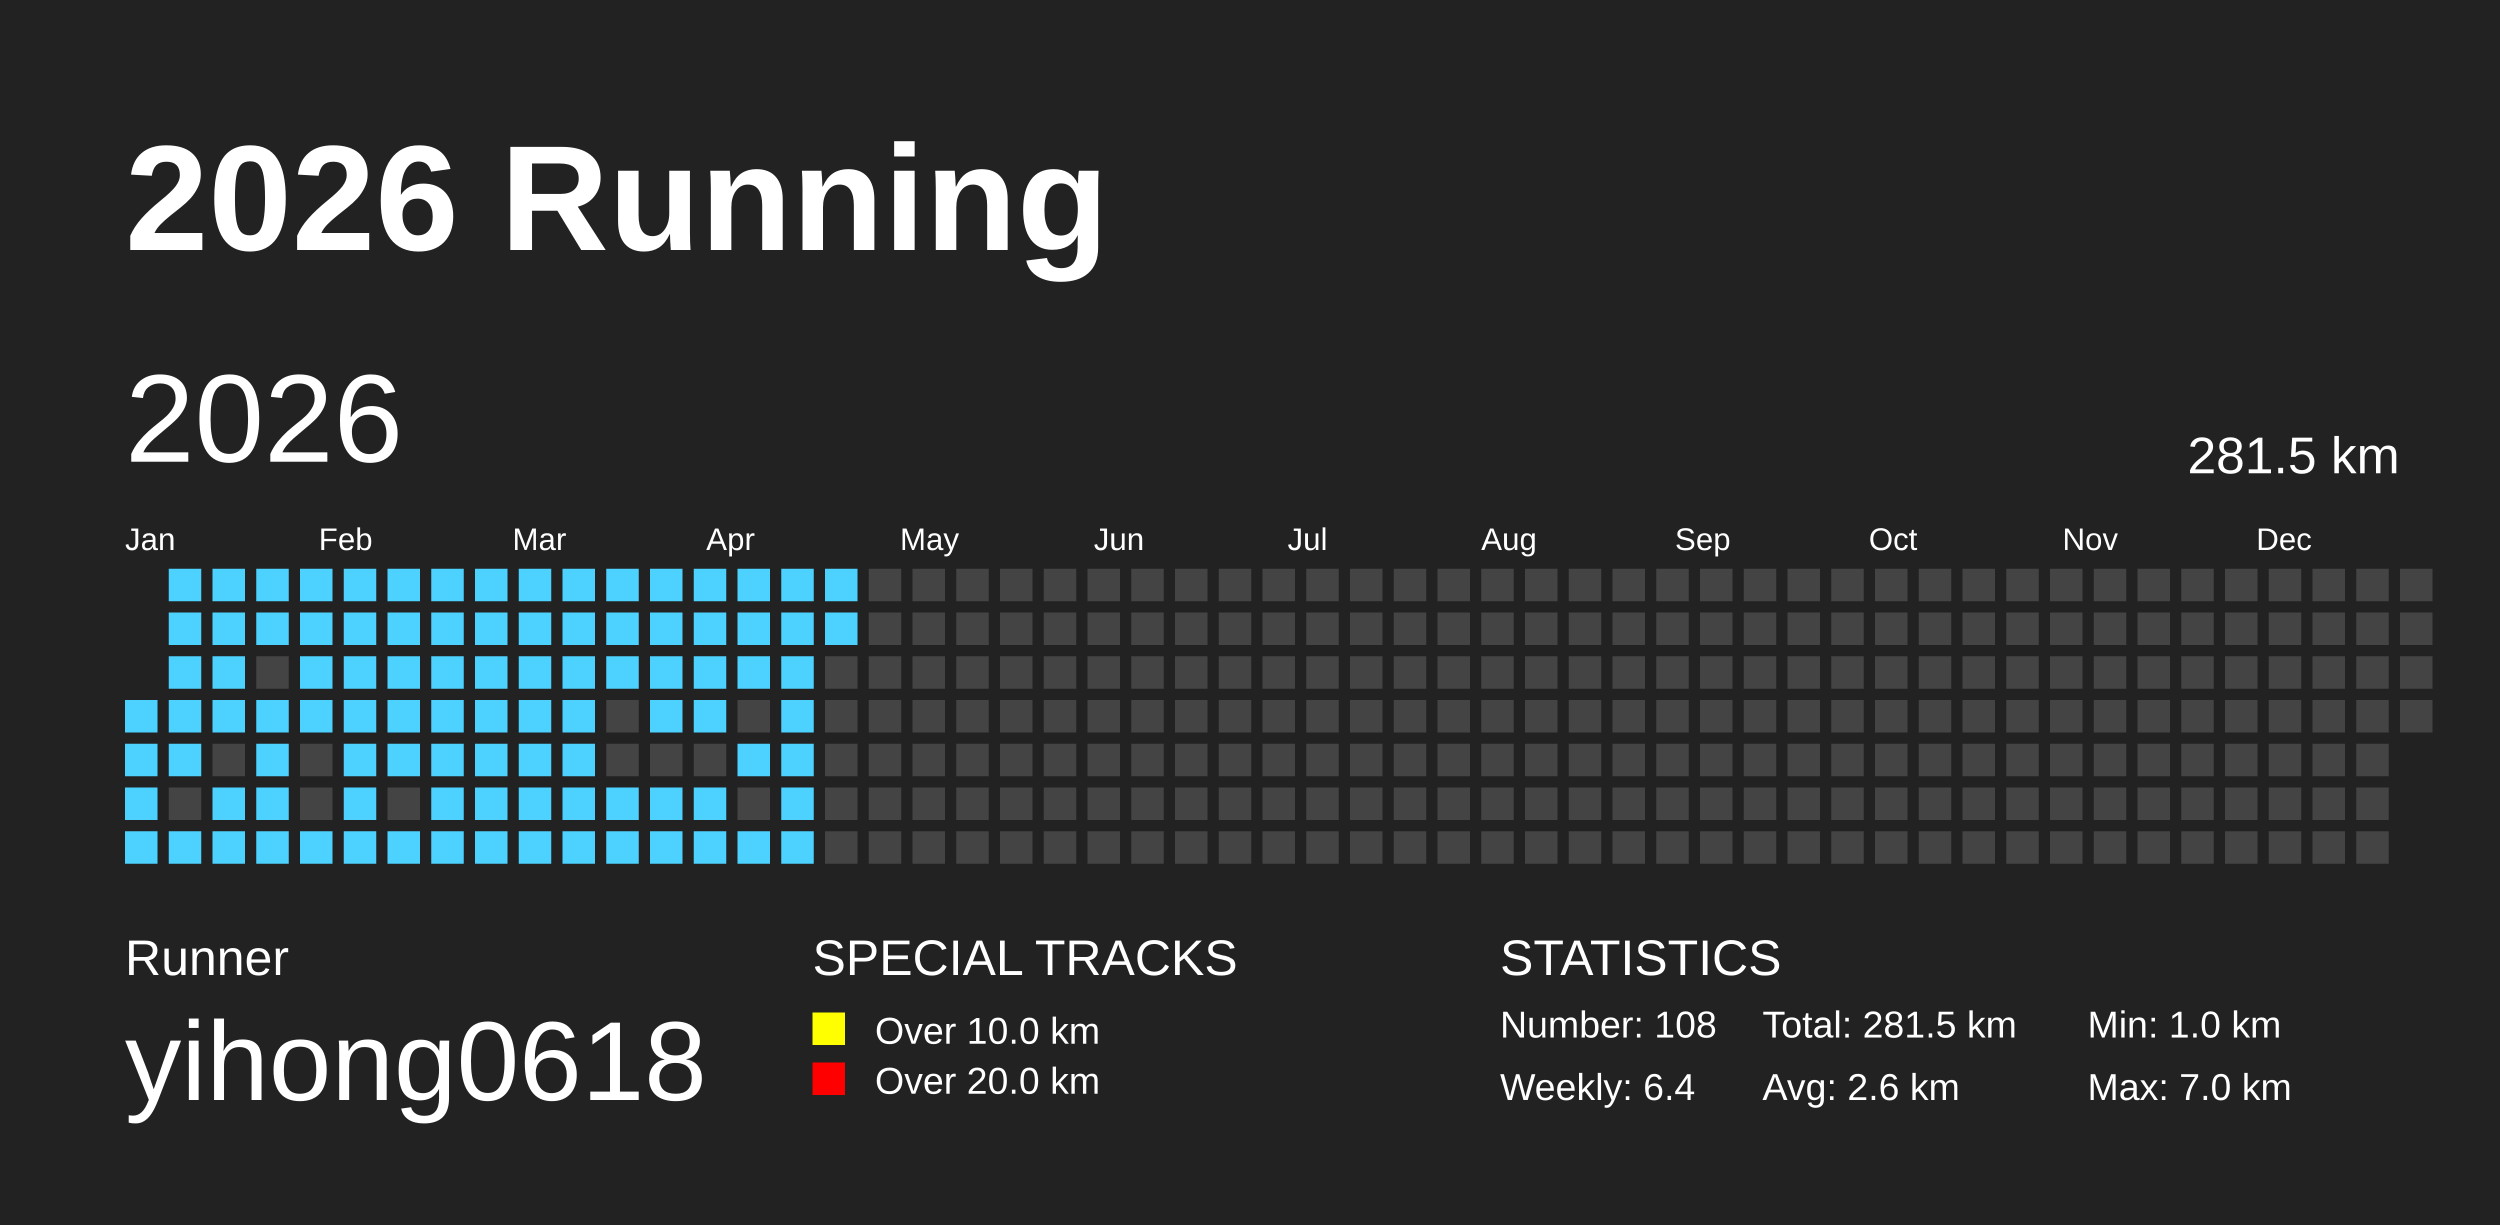
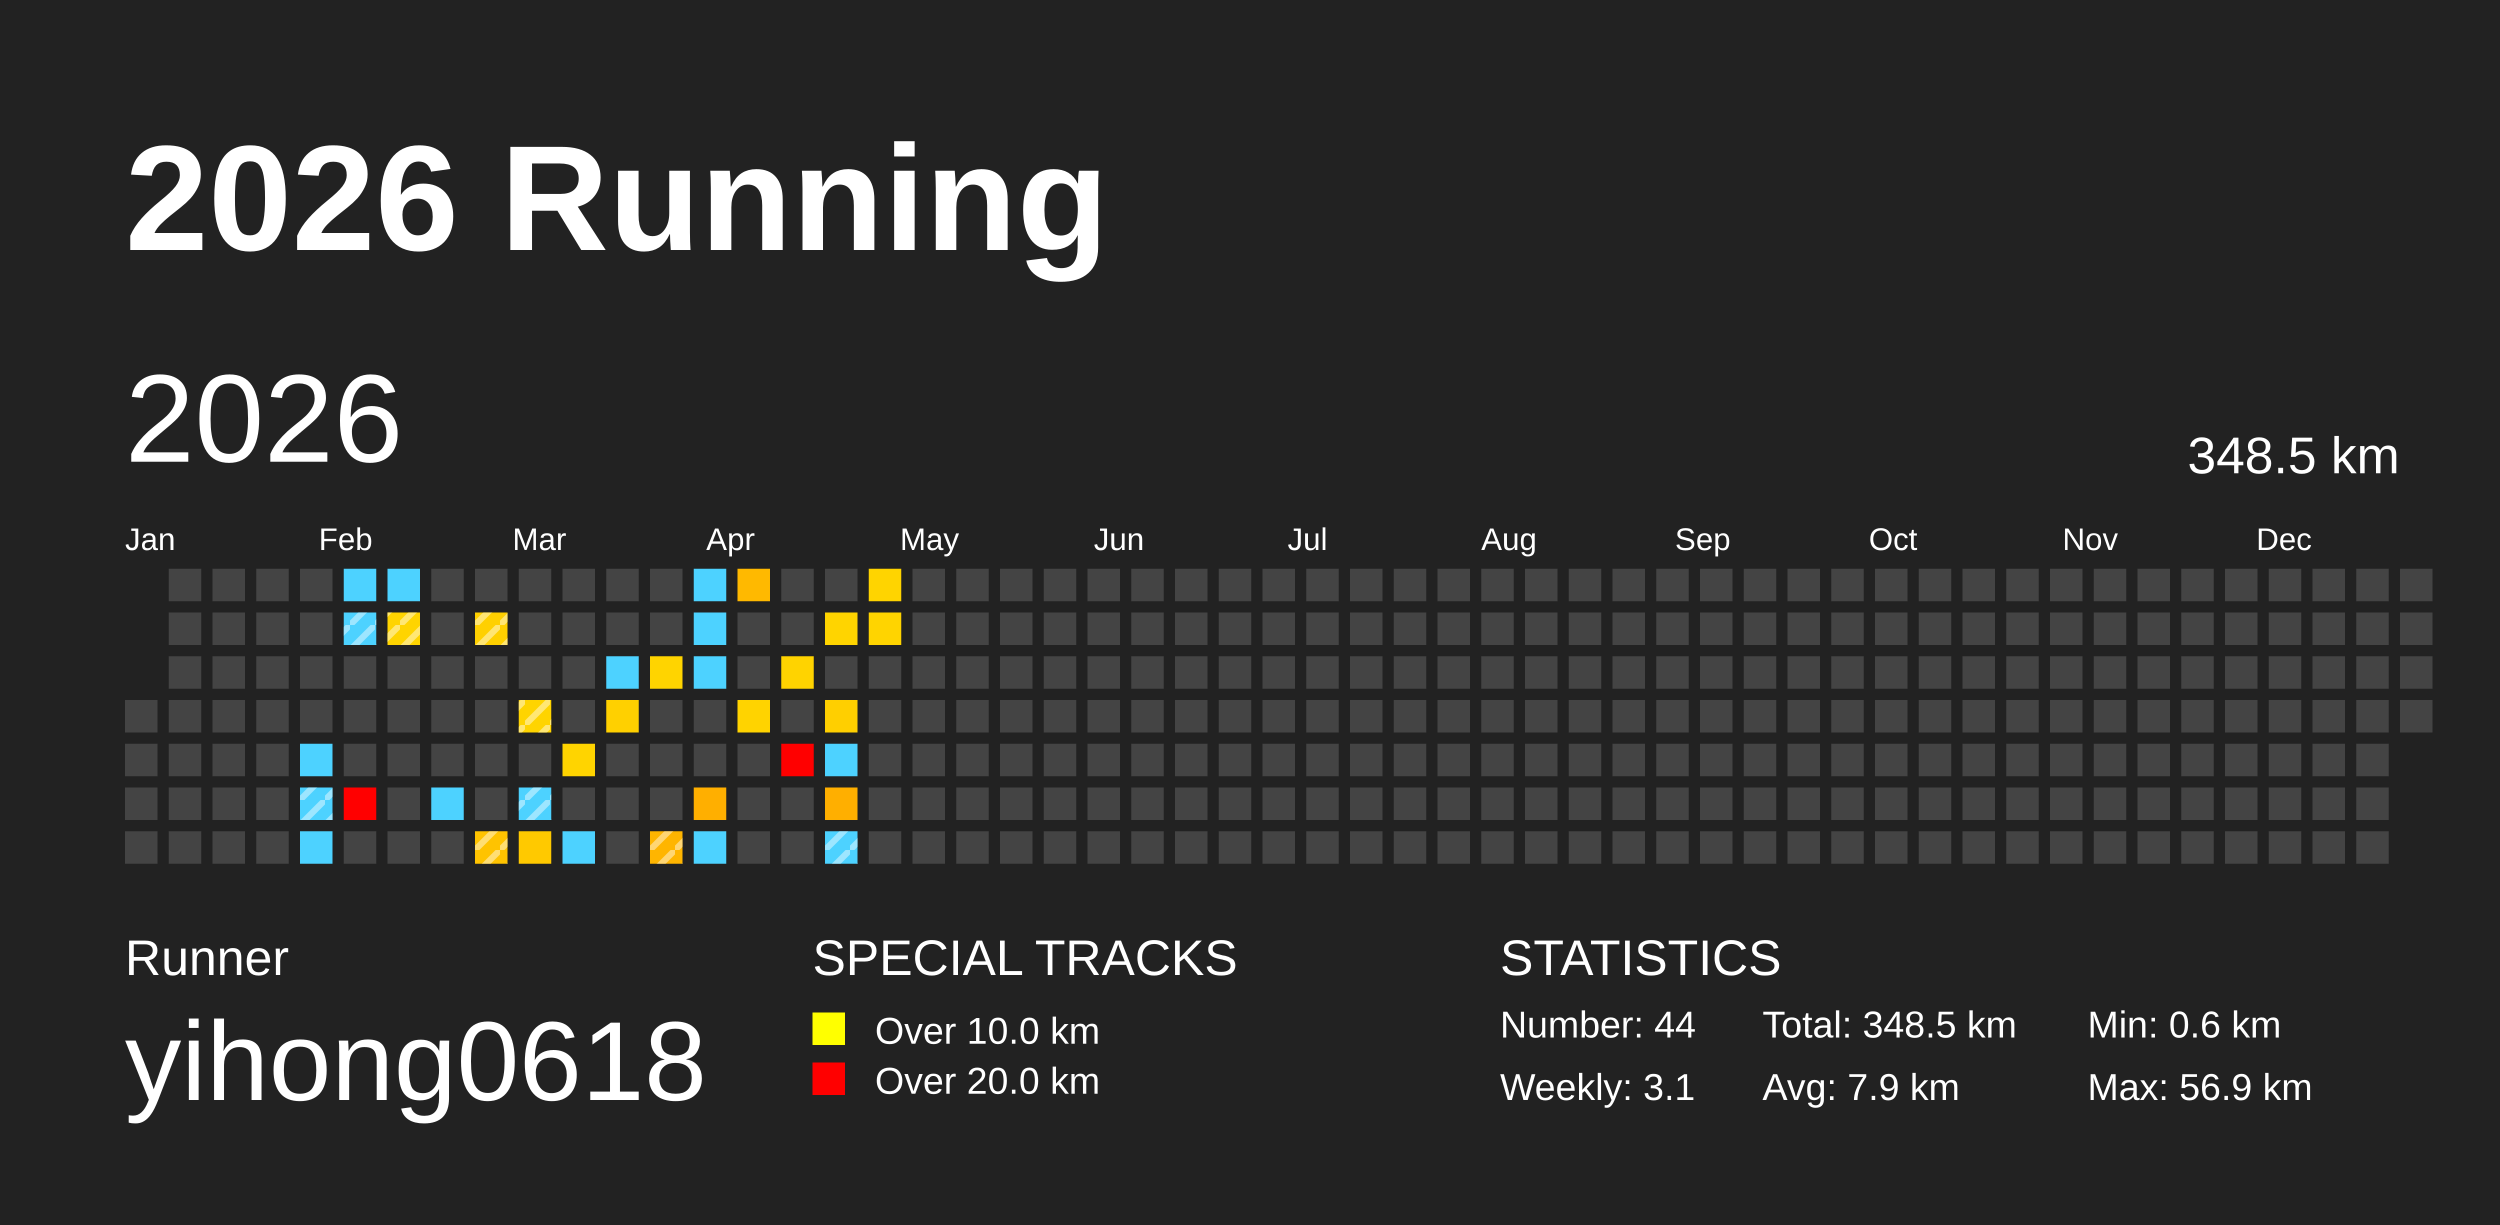
<svg xmlns="http://www.w3.org/2000/svg" baseProfile="full" height="98mm" version="1.1" viewBox="0,0,200,98" width="200mm">
-   <defs />
+   <defs>
+     <pattern height="2" id="indoor-stripe" patternUnits="userSpaceOnUse" width="2">
+       <line stroke="white" stroke-opacity="0.45" stroke-width="0.5" x1="0" x2="2" y1="2" y2="0" />
+     </pattern>
+   </defs>
  <rect fill="#222222" height="98" width="200" x="0" y="0" />
  <text fill="#FFFFFF" style="font-size:12px; font-family:Arial; font-weight:bold;" x="10" y="20">2026 Running</text>
  <text fill="#FFFFFF" style="font-size:4px; font-family:Arial" x="10" y="78">Runner</text>
  <text fill="#FFFFFF" style="font-size:9px; font-family:Arial" x="10" y="88">yihong0618</text>
  <text fill="#FFFFFF" style="font-size:4px; font-family:Arial" x="65" y="78">SPECIAL TRACKS</text>
  <rect fill="yellow" height="2.6" width="2.6" x="65" y="81" />
  <text fill="#FFFFFF" style="font-size:3px; font-family:Arial" x="70" y="83.5">Over 10.0 km</text>
  <rect fill="red" height="2.6" width="2.6" x="65" y="85" />
  <text fill="#FFFFFF" style="font-size:3px; font-family:Arial" x="70" y="87.5">Over 20.0 km</text>
  <text fill="#FFFFFF" style="font-size:4px; font-family:Arial" x="120" y="78">STATISTICS</text>
-   <text fill="#FFFFFF" style="font-size:3px; font-family:Arial" x="120" y="83">Number: 108</text>
-   <text fill="#FFFFFF" style="font-size:3px; font-family:Arial" x="120" y="88">Weekly: 6.4</text>
-   <text fill="#FFFFFF" style="font-size:3px; font-family:Arial" x="141" y="83">Total: 281.5 km</text>
-   <text fill="#FFFFFF" style="font-size:3px; font-family:Arial" x="141" y="88">Avg: 2.6 km</text>
-   <text fill="#FFFFFF" style="font-size:3px; font-family:Arial" x="167" y="83">Min: 1.0 km</text>
-   <text fill="#FFFFFF" style="font-size:3px; font-family:Arial" x="167" y="88">Max: 7.0 km</text>
+   <text fill="#FFFFFF" style="font-size:3px; font-family:Arial" x="120" y="83">Number: 44</text>
+   <text fill="#FFFFFF" style="font-size:3px; font-family:Arial" x="120" y="88">Weekly: 3.1</text>
+   <text fill="#FFFFFF" style="font-size:3px; font-family:Arial" x="141" y="83">Total: 348.5 km</text>
+   <text fill="#FFFFFF" style="font-size:3px; font-family:Arial" x="141" y="88">Avg: 7.9 km</text>
+   <text fill="#FFFFFF" style="font-size:3px; font-family:Arial" x="167" y="83">Min: 0.6 km</text>
+   <text fill="#FFFFFF" style="font-size:3px; font-family:Arial" x="167" y="88">Max: 56.9 km</text>
  <text dominant-baseline="hanging" fill="#FFFFFF" style="font-size:10.0px; font-family:Arial;" x="10" y="30">2026</text>
-   <text dominant-baseline="hanging" fill="#FFFFFF" style="font-size:4.125px; font-family:Arial;" x="175" y="35">281.5 km</text>
+   <text dominant-baseline="hanging" fill="#FFFFFF" style="font-size:4.125px; font-family:Arial;" x="175" y="35">348.5 km</text>
  <text fill="#FFFFFF" style="font-size:2.5px; font-family:Arial" x="10.0" y="44">Jan</text>
  <text fill="#FFFFFF" style="font-size:2.5px; font-family:Arial" x="25.5" y="44">Feb</text>
  <text fill="#FFFFFF" style="font-size:2.5px; font-family:Arial" x="41.0" y="44">Mar</text>
  <text fill="#FFFFFF" style="font-size:2.5px; font-family:Arial" x="56.5" y="44">Apr</text>
  <text fill="#FFFFFF" style="font-size:2.5px; font-family:Arial" x="72.0" y="44">May</text>
  <text fill="#FFFFFF" style="font-size:2.5px; font-family:Arial" x="87.5" y="44">Jun</text>
  <text fill="#FFFFFF" style="font-size:2.5px; font-family:Arial" x="103.0" y="44">Jul</text>
  <text fill="#FFFFFF" style="font-size:2.5px; font-family:Arial" x="118.5" y="44">Aug</text>
  <text fill="#FFFFFF" style="font-size:2.5px; font-family:Arial" x="134.0" y="44">Sep</text>
  <text fill="#FFFFFF" style="font-size:2.5px; font-family:Arial" x="149.5" y="44">Oct</text>
  <text fill="#FFFFFF" style="font-size:2.5px; font-family:Arial" x="165.0" y="44">Nov</text>
  <text fill="#FFFFFF" style="font-size:2.5px; font-family:Arial" x="180.5" y="44">Dec</text>
-   <rect fill="#4DD2FF" height="2.6" width="2.6" x="10.0" y="56.0" />
-   <rect fill="#4DD2FF" height="2.6" width="2.6" x="10.0" y="59.5" />
-   <rect fill="#4DD2FF" height="2.6" width="2.6" x="10.0" y="63.0" />
-   <rect fill="#4DD2FF" height="2.6" width="2.6" x="10.0" y="66.5" />
-   <rect fill="#4DD2FF" height="2.6" width="2.6" x="13.5" y="45.5" />
-   <rect fill="#4DD2FF" height="2.6" width="2.6" x="13.5" y="49.0" />
-   <rect fill="#4DD2FF" height="2.6" width="2.6" x="13.5" y="52.5" />
-   <rect fill="#4DD2FF" height="2.6" width="2.6" x="13.5" y="56.0" />
-   <rect fill="#4DD2FF" height="2.6" width="2.6" x="13.5" y="59.5" />
+   <rect fill="#444444" height="2.6" width="2.6" x="10.0" y="56.0" />
+   <rect fill="#444444" height="2.6" width="2.6" x="10.0" y="59.5" />
+   <rect fill="#444444" height="2.6" width="2.6" x="10.0" y="63.0" />
+   <rect fill="#444444" height="2.6" width="2.6" x="10.0" y="66.5" />
+   <rect fill="#444444" height="2.6" width="2.6" x="13.5" y="45.5" />
+   <rect fill="#444444" height="2.6" width="2.6" x="13.5" y="49.0" />
+   <rect fill="#444444" height="2.6" width="2.6" x="13.5" y="52.5" />
+   <rect fill="#444444" height="2.6" width="2.6" x="13.5" y="56.0" />
+   <rect fill="#444444" height="2.6" width="2.6" x="13.5" y="59.5" />
  <rect fill="#444444" height="2.6" width="2.6" x="13.5" y="63.0" />
-   <rect fill="#4DD2FF" height="2.6" width="2.6" x="13.5" y="66.5" />
-   <rect fill="#4DD2FF" height="2.6" width="2.6" x="17.0" y="45.5" />
-   <rect fill="#4DD2FF" height="2.6" width="2.6" x="17.0" y="49.0" />
-   <rect fill="#4DD2FF" height="2.6" width="2.6" x="17.0" y="52.5" />
-   <rect fill="#4DD2FF" height="2.6" width="2.6" x="17.0" y="56.0" />
+   <rect fill="#444444" height="2.6" width="2.6" x="13.5" y="66.5" />
+   <rect fill="#444444" height="2.6" width="2.6" x="17.0" y="45.5" />
+   <rect fill="#444444" height="2.6" width="2.6" x="17.0" y="49.0" />
+   <rect fill="#444444" height="2.6" width="2.6" x="17.0" y="52.5" />
+   <rect fill="#444444" height="2.6" width="2.6" x="17.0" y="56.0" />
  <rect fill="#444444" height="2.6" width="2.6" x="17.0" y="59.5" />
-   <rect fill="#4DD2FF" height="2.6" width="2.6" x="17.0" y="63.0" />
-   <rect fill="#4DD2FF" height="2.6" width="2.6" x="17.0" y="66.5" />
-   <rect fill="#4DD2FF" height="2.6" width="2.6" x="20.5" y="45.5" />
-   <rect fill="#4DD2FF" height="2.6" width="2.6" x="20.5" y="49.0" />
+   <rect fill="#444444" height="2.6" width="2.6" x="17.0" y="63.0" />
+   <rect fill="#444444" height="2.6" width="2.6" x="17.0" y="66.5" />
+   <rect fill="#444444" height="2.6" width="2.6" x="20.5" y="45.5" />
+   <rect fill="#444444" height="2.6" width="2.6" x="20.5" y="49.0" />
  <rect fill="#444444" height="2.6" width="2.6" x="20.5" y="52.5" />
-   <rect fill="#4DD2FF" height="2.6" width="2.6" x="20.5" y="56.0" />
-   <rect fill="#4DD2FF" height="2.6" width="2.6" x="20.5" y="59.5" />
-   <rect fill="#4DD2FF" height="2.6" width="2.6" x="20.5" y="63.0" />
-   <rect fill="#4DD2FF" height="2.6" width="2.6" x="20.5" y="66.5" />
-   <rect fill="#4DD2FF" height="2.6" width="2.6" x="24.0" y="45.5" />
-   <rect fill="#4DD2FF" height="2.6" width="2.6" x="24.0" y="49.0" />
-   <rect fill="#4DD2FF" height="2.6" width="2.6" x="24.0" y="52.5" />
-   <rect fill="#4DD2FF" height="2.6" width="2.6" x="24.0" y="56.0" />
-   <rect fill="#444444" height="2.6" width="2.6" x="24.0" y="59.5" />
-   <rect fill="#444444" height="2.6" width="2.6" x="24.0" y="63.0" />
-   <rect fill="#4DD2FF" height="2.6" width="2.6" x="24.0" y="66.5" />
-   <rect fill="#4DD2FF" height="2.6" width="2.6" x="27.5" y="45.5" />
-   <rect fill="#4DD2FF" height="2.6" width="2.6" x="27.5" y="49.0" />
-   <rect fill="#4DD2FF" height="2.6" width="2.6" x="27.5" y="52.5" />
-   <rect fill="#4DD2FF" height="2.6" width="2.6" x="27.5" y="56.0" />
-   <rect fill="#4DD2FF" height="2.6" width="2.6" x="27.5" y="59.5" />
-   <rect fill="#4DD2FF" height="2.6" width="2.6" x="27.5" y="63.0" />
-   <rect fill="#4DD2FF" height="2.6" width="2.6" x="27.5" y="66.5" />
-   <rect fill="#4DD2FF" height="2.6" width="2.6" x="31.0" y="45.5" />
-   <rect fill="#4DD2FF" height="2.6" width="2.6" x="31.0" y="49.0" />
-   <rect fill="#4DD2FF" height="2.6" width="2.6" x="31.0" y="52.5" />
-   <rect fill="#4DD2FF" height="2.6" width="2.6" x="31.0" y="56.0" />
-   <rect fill="#4DD2FF" height="2.6" width="2.6" x="31.0" y="59.5" />
+   <rect fill="#444444" height="2.6" width="2.6" x="20.5" y="56.0" />
+   <rect fill="#444444" height="2.6" width="2.6" x="20.5" y="59.5" />
+   <rect fill="#444444" height="2.6" width="2.6" x="20.5" y="63.0" />
+   <rect fill="#444444" height="2.6" width="2.6" x="20.5" y="66.5" />
+   <rect fill="#444444" height="2.6" width="2.6" x="24.0" y="45.5" />
+   <rect fill="#444444" height="2.6" width="2.6" x="24.0" y="49.0" />
+   <rect fill="#444444" height="2.6" width="2.6" x="24.0" y="52.5" />
+   <rect fill="#444444" height="2.6" width="2.6" x="24.0" y="56.0" />
+   <rect fill="#4dd2ff" height="2.6" width="2.6" x="24.0" y="59.5" />
+   <rect fill="#4dd2ff" height="2.6" width="2.6" x="24.0" y="63.0" />
+   <rect fill="url(#indoor-stripe)" height="2.6" style="pointer-events: none;" width="2.6" x="24.0" y="63.0" />
+   <rect fill="#4dd2ff" height="2.6" width="2.6" x="24.0" y="66.5" />
+   <rect fill="#4dd2ff" height="2.6" width="2.6" x="27.5" y="45.5" />
+   <rect fill="#4dd2ff" height="2.6" width="2.6" x="27.5" y="49.0" />
+   <rect fill="url(#indoor-stripe)" height="2.6" style="pointer-events: none;" width="2.6" x="27.5" y="49.0" />
+   <rect fill="#444444" height="2.6" width="2.6" x="27.5" y="52.5" />
+   <rect fill="#444444" height="2.6" width="2.6" x="27.5" y="56.0" />
+   <rect fill="#444444" height="2.6" width="2.6" x="27.5" y="59.5" />
+   <rect fill="red" height="2.6" width="2.6" x="27.5" y="63.0" />
+   <rect fill="#444444" height="2.6" width="2.6" x="27.5" y="66.5" />
+   <rect fill="#4dd2ff" height="2.6" width="2.6" x="31.0" y="45.5" />
+   <rect fill="#ffd400" height="2.6" width="2.6" x="31.0" y="49.0" />
+   <rect fill="url(#indoor-stripe)" height="2.6" style="pointer-events: none;" width="2.6" x="31.0" y="49.0" />
+   <rect fill="#444444" height="2.6" width="2.6" x="31.0" y="52.5" />
+   <rect fill="#444444" height="2.6" width="2.6" x="31.0" y="56.0" />
+   <rect fill="#444444" height="2.6" width="2.6" x="31.0" y="59.5" />
  <rect fill="#444444" height="2.6" width="2.6" x="31.0" y="63.0" />
-   <rect fill="#4DD2FF" height="2.6" width="2.6" x="31.0" y="66.5" />
-   <rect fill="#4DD2FF" height="2.6" width="2.6" x="34.5" y="45.5" />
-   <rect fill="#4DD2FF" height="2.6" width="2.6" x="34.5" y="49.0" />
-   <rect fill="#4DD2FF" height="2.6" width="2.6" x="34.5" y="52.5" />
-   <rect fill="#4DD2FF" height="2.6" width="2.6" x="34.5" y="56.0" />
-   <rect fill="#4DD2FF" height="2.6" width="2.6" x="34.5" y="59.5" />
-   <rect fill="#4DD2FF" height="2.6" width="2.6" x="34.5" y="63.0" />
-   <rect fill="#4DD2FF" height="2.6" width="2.6" x="34.5" y="66.5" />
-   <rect fill="#4DD2FF" height="2.6" width="2.6" x="38.0" y="45.5" />
-   <rect fill="#4DD2FF" height="2.6" width="2.6" x="38.0" y="49.0" />
-   <rect fill="#4DD2FF" height="2.6" width="2.6" x="38.0" y="52.5" />
-   <rect fill="#4DD2FF" height="2.6" width="2.6" x="38.0" y="56.0" />
-   <rect fill="#4DD2FF" height="2.6" width="2.6" x="38.0" y="59.5" />
-   <rect fill="#4DD2FF" height="2.6" width="2.6" x="38.0" y="63.0" />
-   <rect fill="#4DD2FF" height="2.6" width="2.6" x="38.0" y="66.5" />
-   <rect fill="#4DD2FF" height="2.6" width="2.6" x="41.5" y="45.5" />
-   <rect fill="#4DD2FF" height="2.6" width="2.6" x="41.5" y="49.0" />
-   <rect fill="#4DD2FF" height="2.6" width="2.6" x="41.5" y="52.5" />
-   <rect fill="#4DD2FF" height="2.6" width="2.6" x="41.5" y="56.0" />
-   <rect fill="#4DD2FF" height="2.6" width="2.6" x="41.5" y="59.5" />
-   <rect fill="#4DD2FF" height="2.6" width="2.6" x="41.5" y="63.0" />
-   <rect fill="#4DD2FF" height="2.6" width="2.6" x="41.5" y="66.5" />
-   <rect fill="#4DD2FF" height="2.6" width="2.6" x="45.0" y="45.5" />
-   <rect fill="#4DD2FF" height="2.6" width="2.6" x="45.0" y="49.0" />
-   <rect fill="#4DD2FF" height="2.6" width="2.6" x="45.0" y="52.5" />
-   <rect fill="#4DD2FF" height="2.6" width="2.6" x="45.0" y="56.0" />
-   <rect fill="#4DD2FF" height="2.6" width="2.6" x="45.0" y="59.5" />
-   <rect fill="#4DD2FF" height="2.6" width="2.6" x="45.0" y="63.0" />
-   <rect fill="#4DD2FF" height="2.6" width="2.6" x="45.0" y="66.5" />
-   <rect fill="#4DD2FF" height="2.6" width="2.6" x="48.5" y="45.5" />
-   <rect fill="#4DD2FF" height="2.6" width="2.6" x="48.5" y="49.0" />
-   <rect fill="#4DD2FF" height="2.6" width="2.6" x="48.5" y="52.5" />
-   <rect fill="#444444" height="2.6" width="2.6" x="48.5" y="56.0" />
+   <rect fill="#444444" height="2.6" width="2.6" x="31.0" y="66.5" />
+   <rect fill="#444444" height="2.6" width="2.6" x="34.5" y="45.5" />
+   <rect fill="#444444" height="2.6" width="2.6" x="34.5" y="49.0" />
+   <rect fill="#444444" height="2.6" width="2.6" x="34.5" y="52.5" />
+   <rect fill="#444444" height="2.6" width="2.6" x="34.5" y="56.0" />
+   <rect fill="#444444" height="2.6" width="2.6" x="34.5" y="59.5" />
+   <rect fill="#4dd2ff" height="2.6" width="2.6" x="34.5" y="63.0" />
+   <rect fill="#444444" height="2.6" width="2.6" x="34.5" y="66.5" />
+   <rect fill="#444444" height="2.6" width="2.6" x="38.0" y="45.5" />
+   <rect fill="#ffd000" height="2.6" width="2.6" x="38.0" y="49.0" />
+   <rect fill="url(#indoor-stripe)" height="2.6" style="pointer-events: none;" width="2.6" x="38.0" y="49.0" />
+   <rect fill="#444444" height="2.6" width="2.6" x="38.0" y="52.5" />
+   <rect fill="#444444" height="2.6" width="2.6" x="38.0" y="56.0" />
+   <rect fill="#444444" height="2.6" width="2.6" x="38.0" y="59.5" />
+   <rect fill="#444444" height="2.6" width="2.6" x="38.0" y="63.0" />
+   <rect fill="#ffc300" height="2.6" width="2.6" x="38.0" y="66.5" />
+   <rect fill="url(#indoor-stripe)" height="2.6" style="pointer-events: none;" width="2.6" x="38.0" y="66.5" />
+   <rect fill="#444444" height="2.6" width="2.6" x="41.5" y="45.5" />
+   <rect fill="#444444" height="2.6" width="2.6" x="41.5" y="49.0" />
+   <rect fill="#444444" height="2.6" width="2.6" x="41.5" y="52.5" />
+   <rect fill="#ffd400" height="2.6" width="2.6" x="41.5" y="56.0" />
+   <rect fill="url(#indoor-stripe)" height="2.6" style="pointer-events: none;" width="2.6" x="41.5" y="56.0" />
+   <rect fill="#444444" height="2.6" width="2.6" x="41.5" y="59.5" />
+   <rect fill="#4dd2ff" height="2.6" width="2.6" x="41.5" y="63.0" />
+   <rect fill="url(#indoor-stripe)" height="2.6" style="pointer-events: none;" width="2.6" x="41.5" y="63.0" />
+   <rect fill="#ffc900" height="2.6" width="2.6" x="41.5" y="66.5" />
+   <rect fill="#444444" height="2.6" width="2.6" x="45.0" y="45.5" />
+   <rect fill="#444444" height="2.6" width="2.6" x="45.0" y="49.0" />
+   <rect fill="#444444" height="2.6" width="2.6" x="45.0" y="52.5" />
+   <rect fill="#444444" height="2.6" width="2.6" x="45.0" y="56.0" />
+   <rect fill="#ffd400" height="2.6" width="2.6" x="45.0" y="59.5" />
+   <rect fill="#444444" height="2.6" width="2.6" x="45.0" y="63.0" />
+   <rect fill="#4dd2ff" height="2.6" width="2.6" x="45.0" y="66.5" />
+   <rect fill="#444444" height="2.6" width="2.6" x="48.5" y="45.5" />
+   <rect fill="#444444" height="2.6" width="2.6" x="48.5" y="49.0" />
+   <rect fill="#4dd2ff" height="2.6" width="2.6" x="48.5" y="52.5" />
+   <rect fill="#ffd000" height="2.6" width="2.6" x="48.5" y="56.0" />
  <rect fill="#444444" height="2.6" width="2.6" x="48.5" y="59.5" />
-   <rect fill="#4DD2FF" height="2.6" width="2.6" x="48.5" y="63.0" />
-   <rect fill="#4DD2FF" height="2.6" width="2.6" x="48.5" y="66.5" />
-   <rect fill="#4DD2FF" height="2.6" width="2.6" x="52.0" y="45.5" />
-   <rect fill="#4DD2FF" height="2.6" width="2.6" x="52.0" y="49.0" />
-   <rect fill="#4DD2FF" height="2.6" width="2.6" x="52.0" y="52.5" />
-   <rect fill="#4DD2FF" height="2.6" width="2.6" x="52.0" y="56.0" />
+   <rect fill="#444444" height="2.6" width="2.6" x="48.5" y="63.0" />
+   <rect fill="#444444" height="2.6" width="2.6" x="48.5" y="66.5" />
+   <rect fill="#444444" height="2.6" width="2.6" x="52.0" y="45.5" />
+   <rect fill="#444444" height="2.6" width="2.6" x="52.0" y="49.0" />
+   <rect fill="#ffd400" height="2.6" width="2.6" x="52.0" y="52.5" />
+   <rect fill="#444444" height="2.6" width="2.6" x="52.0" y="56.0" />
  <rect fill="#444444" height="2.6" width="2.6" x="52.0" y="59.5" />
-   <rect fill="#4DD2FF" height="2.6" width="2.6" x="52.0" y="63.0" />
-   <rect fill="#4DD2FF" height="2.6" width="2.6" x="52.0" y="66.5" />
-   <rect fill="#4DD2FF" height="2.6" width="2.6" x="55.5" y="45.5" />
-   <rect fill="#4DD2FF" height="2.6" width="2.6" x="55.5" y="49.0" />
-   <rect fill="#4DD2FF" height="2.6" width="2.6" x="55.5" y="52.5" />
-   <rect fill="#4DD2FF" height="2.6" width="2.6" x="55.5" y="56.0" />
+   <rect fill="#444444" height="2.6" width="2.6" x="52.0" y="63.0" />
+   <rect fill="#ffb500" height="2.6" width="2.6" x="52.0" y="66.5" />
+   <rect fill="url(#indoor-stripe)" height="2.6" style="pointer-events: none;" width="2.6" x="52.0" y="66.5" />
+   <rect fill="#4dd2ff" height="2.6" width="2.6" x="55.5" y="45.5" />
+   <rect fill="#4dd2ff" height="2.6" width="2.6" x="55.5" y="49.0" />
+   <rect fill="#4dd2ff" height="2.6" width="2.6" x="55.5" y="52.5" />
+   <rect fill="#444444" height="2.6" width="2.6" x="55.5" y="56.0" />
  <rect fill="#444444" height="2.6" width="2.6" x="55.5" y="59.5" />
-   <rect fill="#4DD2FF" height="2.6" width="2.6" x="55.5" y="63.0" />
-   <rect fill="#4DD2FF" height="2.6" width="2.6" x="55.5" y="66.5" />
-   <rect fill="#4DD2FF" height="2.6" width="2.6" x="59.0" y="45.5" />
-   <rect fill="#4DD2FF" height="2.6" width="2.6" x="59.0" y="49.0" />
-   <rect fill="#4DD2FF" height="2.6" width="2.6" x="59.0" y="52.5" />
-   <rect fill="#444444" height="2.6" width="2.6" x="59.0" y="56.0" />
-   <rect fill="#4DD2FF" height="2.6" width="2.6" x="59.0" y="59.5" />
+   <rect fill="#ffaf00" height="2.6" width="2.6" x="55.5" y="63.0" />
+   <rect fill="#4dd2ff" height="2.6" width="2.6" x="55.5" y="66.5" />
+   <rect fill="#ffb900" height="2.6" width="2.6" x="59.0" y="45.5" />
+   <rect fill="#444444" height="2.6" width="2.6" x="59.0" y="49.0" />
+   <rect fill="#444444" height="2.6" width="2.6" x="59.0" y="52.5" />
+   <rect fill="#ffd300" height="2.6" width="2.6" x="59.0" y="56.0" />
+   <rect fill="#444444" height="2.6" width="2.6" x="59.0" y="59.5" />
  <rect fill="#444444" height="2.6" width="2.6" x="59.0" y="63.0" />
-   <rect fill="#4DD2FF" height="2.6" width="2.6" x="59.0" y="66.5" />
-   <rect fill="#4DD2FF" height="2.6" width="2.6" x="62.5" y="45.5" />
-   <rect fill="#4DD2FF" height="2.6" width="2.6" x="62.5" y="49.0" />
-   <rect fill="#4DD2FF" height="2.6" width="2.6" x="62.5" y="52.5" />
-   <rect fill="#4DD2FF" height="2.6" width="2.6" x="62.5" y="56.0" />
-   <rect fill="#4DD2FF" height="2.6" width="2.6" x="62.5" y="59.5" />
-   <rect fill="#4DD2FF" height="2.6" width="2.6" x="62.5" y="63.0" />
-   <rect fill="#4DD2FF" height="2.6" width="2.6" x="62.5" y="66.5" />
-   <rect fill="#4DD2FF" height="2.6" width="2.6" x="66.0" y="45.5" />
-   <rect fill="#4DD2FF" height="2.6" width="2.6" x="66.0" y="49.0" />
+   <rect fill="#444444" height="2.6" width="2.6" x="59.0" y="66.5" />
+   <rect fill="#444444" height="2.6" width="2.6" x="62.5" y="45.5" />
+   <rect fill="#444444" height="2.6" width="2.6" x="62.5" y="49.0" />
+   <rect fill="#ffd300" height="2.6" width="2.6" x="62.5" y="52.5" />
+   <rect fill="#444444" height="2.6" width="2.6" x="62.5" y="56.0" />
+   <rect fill="red" height="2.6" width="2.6" x="62.5" y="59.5" />
+   <rect fill="#444444" height="2.6" width="2.6" x="62.5" y="63.0" />
+   <rect fill="#444444" height="2.6" width="2.6" x="62.5" y="66.5" />
+   <rect fill="#444444" height="2.6" width="2.6" x="66.0" y="45.5" />
+   <rect fill="#ffd400" height="2.6" width="2.6" x="66.0" y="49.0" />
  <rect fill="#444444" height="2.6" width="2.6" x="66.0" y="52.5" />
-   <rect fill="#444444" height="2.6" width="2.6" x="66.0" y="56.0" />
-   <rect fill="#444444" height="2.6" width="2.6" x="66.0" y="59.5" />
-   <rect fill="#444444" height="2.6" width="2.6" x="66.0" y="63.0" />
-   <rect fill="#444444" height="2.6" width="2.6" x="66.0" y="66.5" />
-   <rect fill="#444444" height="2.6" width="2.6" x="69.5" y="45.5" />
-   <rect fill="#444444" height="2.6" width="2.6" x="69.5" y="49.0" />
+   <rect fill="#ffcf00" height="2.6" width="2.6" x="66.0" y="56.0" />
+   <rect fill="#4dd2ff" height="2.6" width="2.6" x="66.0" y="59.5" />
+   <rect fill="#ffaf00" height="2.6" width="2.6" x="66.0" y="63.0" />
+   <rect fill="#4dd2ff" height="2.6" width="2.6" x="66.0" y="66.5" />
+   <rect fill="url(#indoor-stripe)" height="2.6" style="pointer-events: none;" width="2.6" x="66.0" y="66.5" />
+   <rect fill="#ffd400" height="2.6" width="2.6" x="69.5" y="45.5" />
+   <rect fill="#ffd400" height="2.6" width="2.6" x="69.5" y="49.0" />
  <rect fill="#444444" height="2.6" width="2.6" x="69.5" y="52.5" />
  <rect fill="#444444" height="2.6" width="2.6" x="69.5" y="56.0" />
  <rect fill="#444444" height="2.6" width="2.6" x="69.5" y="59.5" />
  <rect fill="#444444" height="2.6" width="2.6" x="69.5" y="63.0" />
  <rect fill="#444444" height="2.6" width="2.6" x="69.5" y="66.5" />
  <rect fill="#444444" height="2.6" width="2.6" x="73.0" y="45.5" />
  <rect fill="#444444" height="2.6" width="2.6" x="73.0" y="49.0" />
  <rect fill="#444444" height="2.6" width="2.6" x="73.0" y="52.5" />
  <rect fill="#444444" height="2.6" width="2.6" x="73.0" y="56.0" />
  <rect fill="#444444" height="2.6" width="2.6" x="73.0" y="59.5" />
  <rect fill="#444444" height="2.6" width="2.6" x="73.0" y="63.0" />
  <rect fill="#444444" height="2.6" width="2.6" x="73.0" y="66.5" />
  <rect fill="#444444" height="2.6" width="2.6" x="76.5" y="45.5" />
  <rect fill="#444444" height="2.6" width="2.6" x="76.5" y="49.0" />
  <rect fill="#444444" height="2.6" width="2.6" x="76.5" y="52.5" />
  <rect fill="#444444" height="2.6" width="2.6" x="76.5" y="56.0" />
  <rect fill="#444444" height="2.6" width="2.6" x="76.5" y="59.5" />
  <rect fill="#444444" height="2.6" width="2.6" x="76.5" y="63.0" />
  <rect fill="#444444" height="2.6" width="2.6" x="76.5" y="66.5" />
  <rect fill="#444444" height="2.6" width="2.6" x="80.0" y="45.5" />
  <rect fill="#444444" height="2.6" width="2.6" x="80.0" y="49.0" />
  <rect fill="#444444" height="2.6" width="2.6" x="80.0" y="52.5" />
  <rect fill="#444444" height="2.6" width="2.6" x="80.0" y="56.0" />
  <rect fill="#444444" height="2.6" width="2.6" x="80.0" y="59.5" />
  <rect fill="#444444" height="2.6" width="2.6" x="80.0" y="63.0" />
  <rect fill="#444444" height="2.6" width="2.6" x="80.0" y="66.5" />
  <rect fill="#444444" height="2.6" width="2.6" x="83.5" y="45.5" />
  <rect fill="#444444" height="2.6" width="2.6" x="83.5" y="49.0" />
  <rect fill="#444444" height="2.6" width="2.6" x="83.5" y="52.5" />
  <rect fill="#444444" height="2.6" width="2.6" x="83.5" y="56.0" />
  <rect fill="#444444" height="2.6" width="2.6" x="83.5" y="59.5" />
  <rect fill="#444444" height="2.6" width="2.6" x="83.5" y="63.0" />
  <rect fill="#444444" height="2.6" width="2.6" x="83.5" y="66.5" />
  <rect fill="#444444" height="2.6" width="2.6" x="87.0" y="45.5" />
  <rect fill="#444444" height="2.6" width="2.6" x="87.0" y="49.0" />
  <rect fill="#444444" height="2.6" width="2.6" x="87.0" y="52.5" />
  <rect fill="#444444" height="2.6" width="2.6" x="87.0" y="56.0" />
  <rect fill="#444444" height="2.6" width="2.6" x="87.0" y="59.5" />
  <rect fill="#444444" height="2.6" width="2.6" x="87.0" y="63.0" />
  <rect fill="#444444" height="2.6" width="2.6" x="87.0" y="66.5" />
  <rect fill="#444444" height="2.6" width="2.6" x="90.5" y="45.5" />
  <rect fill="#444444" height="2.6" width="2.6" x="90.5" y="49.0" />
  <rect fill="#444444" height="2.6" width="2.6" x="90.5" y="52.5" />
  <rect fill="#444444" height="2.6" width="2.6" x="90.5" y="56.0" />
  <rect fill="#444444" height="2.6" width="2.6" x="90.5" y="59.5" />
  <rect fill="#444444" height="2.6" width="2.6" x="90.5" y="63.0" />
  <rect fill="#444444" height="2.6" width="2.6" x="90.5" y="66.5" />
  <rect fill="#444444" height="2.6" width="2.6" x="94.0" y="45.5" />
  <rect fill="#444444" height="2.6" width="2.6" x="94.0" y="49.0" />
  <rect fill="#444444" height="2.6" width="2.6" x="94.0" y="52.5" />
  <rect fill="#444444" height="2.6" width="2.6" x="94.0" y="56.0" />
  <rect fill="#444444" height="2.6" width="2.6" x="94.0" y="59.5" />
  <rect fill="#444444" height="2.6" width="2.6" x="94.0" y="63.0" />
  <rect fill="#444444" height="2.6" width="2.6" x="94.0" y="66.5" />
  <rect fill="#444444" height="2.6" width="2.6" x="97.5" y="45.5" />
  <rect fill="#444444" height="2.6" width="2.6" x="97.5" y="49.0" />
  <rect fill="#444444" height="2.6" width="2.6" x="97.5" y="52.5" />
  <rect fill="#444444" height="2.6" width="2.6" x="97.5" y="56.0" />
  <rect fill="#444444" height="2.6" width="2.6" x="97.5" y="59.5" />
  <rect fill="#444444" height="2.6" width="2.6" x="97.5" y="63.0" />
  <rect fill="#444444" height="2.6" width="2.6" x="97.5" y="66.5" />
  <rect fill="#444444" height="2.6" width="2.6" x="101.0" y="45.5" />
  <rect fill="#444444" height="2.6" width="2.6" x="101.0" y="49.0" />
  <rect fill="#444444" height="2.6" width="2.6" x="101.0" y="52.5" />
  <rect fill="#444444" height="2.6" width="2.6" x="101.0" y="56.0" />
  <rect fill="#444444" height="2.6" width="2.6" x="101.0" y="59.5" />
  <rect fill="#444444" height="2.6" width="2.6" x="101.0" y="63.0" />
  <rect fill="#444444" height="2.6" width="2.6" x="101.0" y="66.5" />
  <rect fill="#444444" height="2.6" width="2.6" x="104.5" y="45.5" />
  <rect fill="#444444" height="2.6" width="2.6" x="104.5" y="49.0" />
  <rect fill="#444444" height="2.6" width="2.6" x="104.5" y="52.5" />
  <rect fill="#444444" height="2.6" width="2.6" x="104.5" y="56.0" />
  <rect fill="#444444" height="2.6" width="2.6" x="104.5" y="59.5" />
  <rect fill="#444444" height="2.6" width="2.6" x="104.5" y="63.0" />
  <rect fill="#444444" height="2.6" width="2.6" x="104.5" y="66.5" />
  <rect fill="#444444" height="2.6" width="2.6" x="108.0" y="45.5" />
  <rect fill="#444444" height="2.6" width="2.6" x="108.0" y="49.0" />
  <rect fill="#444444" height="2.6" width="2.6" x="108.0" y="52.5" />
  <rect fill="#444444" height="2.6" width="2.6" x="108.0" y="56.0" />
  <rect fill="#444444" height="2.6" width="2.6" x="108.0" y="59.5" />
  <rect fill="#444444" height="2.6" width="2.6" x="108.0" y="63.0" />
  <rect fill="#444444" height="2.6" width="2.6" x="108.0" y="66.5" />
  <rect fill="#444444" height="2.6" width="2.6" x="111.5" y="45.5" />
  <rect fill="#444444" height="2.6" width="2.6" x="111.5" y="49.0" />
  <rect fill="#444444" height="2.6" width="2.6" x="111.5" y="52.5" />
  <rect fill="#444444" height="2.6" width="2.6" x="111.5" y="56.0" />
  <rect fill="#444444" height="2.6" width="2.6" x="111.5" y="59.5" />
  <rect fill="#444444" height="2.6" width="2.6" x="111.5" y="63.0" />
  <rect fill="#444444" height="2.6" width="2.6" x="111.5" y="66.5" />
  <rect fill="#444444" height="2.6" width="2.6" x="115.0" y="45.5" />
  <rect fill="#444444" height="2.6" width="2.6" x="115.0" y="49.0" />
  <rect fill="#444444" height="2.6" width="2.6" x="115.0" y="52.5" />
  <rect fill="#444444" height="2.6" width="2.6" x="115.0" y="56.0" />
  <rect fill="#444444" height="2.6" width="2.6" x="115.0" y="59.5" />
  <rect fill="#444444" height="2.6" width="2.6" x="115.0" y="63.0" />
  <rect fill="#444444" height="2.6" width="2.6" x="115.0" y="66.5" />
  <rect fill="#444444" height="2.6" width="2.6" x="118.5" y="45.5" />
  <rect fill="#444444" height="2.6" width="2.6" x="118.5" y="49.0" />
  <rect fill="#444444" height="2.6" width="2.6" x="118.5" y="52.5" />
  <rect fill="#444444" height="2.6" width="2.6" x="118.5" y="56.0" />
  <rect fill="#444444" height="2.6" width="2.6" x="118.5" y="59.5" />
  <rect fill="#444444" height="2.6" width="2.6" x="118.5" y="63.0" />
  <rect fill="#444444" height="2.6" width="2.6" x="118.5" y="66.5" />
  <rect fill="#444444" height="2.6" width="2.6" x="122.0" y="45.5" />
  <rect fill="#444444" height="2.6" width="2.6" x="122.0" y="49.0" />
  <rect fill="#444444" height="2.6" width="2.6" x="122.0" y="52.5" />
  <rect fill="#444444" height="2.6" width="2.6" x="122.0" y="56.0" />
  <rect fill="#444444" height="2.6" width="2.6" x="122.0" y="59.5" />
  <rect fill="#444444" height="2.6" width="2.6" x="122.0" y="63.0" />
  <rect fill="#444444" height="2.6" width="2.6" x="122.0" y="66.5" />
  <rect fill="#444444" height="2.6" width="2.6" x="125.5" y="45.5" />
  <rect fill="#444444" height="2.6" width="2.6" x="125.5" y="49.0" />
  <rect fill="#444444" height="2.6" width="2.6" x="125.5" y="52.5" />
  <rect fill="#444444" height="2.6" width="2.6" x="125.5" y="56.0" />
  <rect fill="#444444" height="2.6" width="2.6" x="125.5" y="59.5" />
  <rect fill="#444444" height="2.6" width="2.6" x="125.5" y="63.0" />
  <rect fill="#444444" height="2.6" width="2.6" x="125.5" y="66.5" />
  <rect fill="#444444" height="2.6" width="2.6" x="129.0" y="45.5" />
  <rect fill="#444444" height="2.6" width="2.6" x="129.0" y="49.0" />
  <rect fill="#444444" height="2.6" width="2.6" x="129.0" y="52.5" />
  <rect fill="#444444" height="2.6" width="2.6" x="129.0" y="56.0" />
  <rect fill="#444444" height="2.6" width="2.6" x="129.0" y="59.5" />
  <rect fill="#444444" height="2.6" width="2.6" x="129.0" y="63.0" />
  <rect fill="#444444" height="2.6" width="2.6" x="129.0" y="66.5" />
  <rect fill="#444444" height="2.6" width="2.6" x="132.5" y="45.5" />
  <rect fill="#444444" height="2.6" width="2.6" x="132.5" y="49.0" />
  <rect fill="#444444" height="2.6" width="2.6" x="132.5" y="52.5" />
  <rect fill="#444444" height="2.6" width="2.6" x="132.5" y="56.0" />
  <rect fill="#444444" height="2.6" width="2.6" x="132.5" y="59.5" />
  <rect fill="#444444" height="2.6" width="2.6" x="132.5" y="63.0" />
  <rect fill="#444444" height="2.6" width="2.6" x="132.5" y="66.5" />
  <rect fill="#444444" height="2.6" width="2.6" x="136.0" y="45.5" />
  <rect fill="#444444" height="2.6" width="2.6" x="136.0" y="49.0" />
  <rect fill="#444444" height="2.6" width="2.6" x="136.0" y="52.5" />
  <rect fill="#444444" height="2.6" width="2.6" x="136.0" y="56.0" />
  <rect fill="#444444" height="2.6" width="2.6" x="136.0" y="59.5" />
  <rect fill="#444444" height="2.6" width="2.6" x="136.0" y="63.0" />
  <rect fill="#444444" height="2.6" width="2.6" x="136.0" y="66.5" />
  <rect fill="#444444" height="2.6" width="2.6" x="139.5" y="45.5" />
  <rect fill="#444444" height="2.6" width="2.6" x="139.5" y="49.0" />
  <rect fill="#444444" height="2.6" width="2.6" x="139.5" y="52.5" />
  <rect fill="#444444" height="2.6" width="2.6" x="139.5" y="56.0" />
  <rect fill="#444444" height="2.6" width="2.6" x="139.5" y="59.5" />
  <rect fill="#444444" height="2.6" width="2.6" x="139.5" y="63.0" />
  <rect fill="#444444" height="2.6" width="2.6" x="139.5" y="66.5" />
  <rect fill="#444444" height="2.6" width="2.6" x="143.0" y="45.5" />
  <rect fill="#444444" height="2.6" width="2.6" x="143.0" y="49.0" />
  <rect fill="#444444" height="2.6" width="2.6" x="143.0" y="52.5" />
  <rect fill="#444444" height="2.6" width="2.6" x="143.0" y="56.0" />
  <rect fill="#444444" height="2.6" width="2.6" x="143.0" y="59.5" />
  <rect fill="#444444" height="2.6" width="2.6" x="143.0" y="63.0" />
  <rect fill="#444444" height="2.6" width="2.6" x="143.0" y="66.5" />
  <rect fill="#444444" height="2.6" width="2.6" x="146.5" y="45.5" />
  <rect fill="#444444" height="2.6" width="2.6" x="146.5" y="49.0" />
  <rect fill="#444444" height="2.6" width="2.6" x="146.5" y="52.5" />
  <rect fill="#444444" height="2.6" width="2.6" x="146.5" y="56.0" />
  <rect fill="#444444" height="2.6" width="2.6" x="146.5" y="59.5" />
  <rect fill="#444444" height="2.6" width="2.6" x="146.5" y="63.0" />
  <rect fill="#444444" height="2.6" width="2.6" x="146.5" y="66.5" />
  <rect fill="#444444" height="2.6" width="2.6" x="150.0" y="45.5" />
  <rect fill="#444444" height="2.6" width="2.6" x="150.0" y="49.0" />
  <rect fill="#444444" height="2.6" width="2.6" x="150.0" y="52.5" />
  <rect fill="#444444" height="2.6" width="2.6" x="150.0" y="56.0" />
  <rect fill="#444444" height="2.6" width="2.6" x="150.0" y="59.5" />
  <rect fill="#444444" height="2.6" width="2.6" x="150.0" y="63.0" />
  <rect fill="#444444" height="2.6" width="2.6" x="150.0" y="66.5" />
  <rect fill="#444444" height="2.6" width="2.6" x="153.5" y="45.5" />
  <rect fill="#444444" height="2.6" width="2.6" x="153.5" y="49.0" />
  <rect fill="#444444" height="2.6" width="2.6" x="153.5" y="52.5" />
  <rect fill="#444444" height="2.6" width="2.6" x="153.5" y="56.0" />
  <rect fill="#444444" height="2.6" width="2.6" x="153.5" y="59.5" />
  <rect fill="#444444" height="2.6" width="2.6" x="153.5" y="63.0" />
  <rect fill="#444444" height="2.6" width="2.6" x="153.5" y="66.5" />
  <rect fill="#444444" height="2.6" width="2.6" x="157.0" y="45.5" />
  <rect fill="#444444" height="2.6" width="2.6" x="157.0" y="49.0" />
  <rect fill="#444444" height="2.6" width="2.6" x="157.0" y="52.5" />
  <rect fill="#444444" height="2.6" width="2.6" x="157.0" y="56.0" />
  <rect fill="#444444" height="2.6" width="2.6" x="157.0" y="59.5" />
  <rect fill="#444444" height="2.6" width="2.6" x="157.0" y="63.0" />
  <rect fill="#444444" height="2.6" width="2.6" x="157.0" y="66.5" />
  <rect fill="#444444" height="2.6" width="2.6" x="160.5" y="45.5" />
  <rect fill="#444444" height="2.6" width="2.6" x="160.5" y="49.0" />
  <rect fill="#444444" height="2.6" width="2.6" x="160.5" y="52.5" />
  <rect fill="#444444" height="2.6" width="2.6" x="160.5" y="56.0" />
  <rect fill="#444444" height="2.6" width="2.6" x="160.5" y="59.5" />
  <rect fill="#444444" height="2.6" width="2.6" x="160.5" y="63.0" />
  <rect fill="#444444" height="2.6" width="2.6" x="160.5" y="66.5" />
  <rect fill="#444444" height="2.6" width="2.6" x="164.0" y="45.5" />
  <rect fill="#444444" height="2.6" width="2.6" x="164.0" y="49.0" />
  <rect fill="#444444" height="2.6" width="2.6" x="164.0" y="52.5" />
  <rect fill="#444444" height="2.6" width="2.6" x="164.0" y="56.0" />
  <rect fill="#444444" height="2.6" width="2.6" x="164.0" y="59.5" />
  <rect fill="#444444" height="2.6" width="2.6" x="164.0" y="63.0" />
  <rect fill="#444444" height="2.6" width="2.6" x="164.0" y="66.5" />
  <rect fill="#444444" height="2.6" width="2.6" x="167.5" y="45.5" />
  <rect fill="#444444" height="2.6" width="2.6" x="167.5" y="49.0" />
  <rect fill="#444444" height="2.6" width="2.6" x="167.5" y="52.5" />
  <rect fill="#444444" height="2.6" width="2.6" x="167.5" y="56.0" />
  <rect fill="#444444" height="2.6" width="2.6" x="167.5" y="59.5" />
  <rect fill="#444444" height="2.6" width="2.6" x="167.5" y="63.0" />
  <rect fill="#444444" height="2.6" width="2.6" x="167.5" y="66.5" />
  <rect fill="#444444" height="2.6" width="2.6" x="171.0" y="45.5" />
  <rect fill="#444444" height="2.6" width="2.6" x="171.0" y="49.0" />
  <rect fill="#444444" height="2.6" width="2.6" x="171.0" y="52.5" />
  <rect fill="#444444" height="2.6" width="2.6" x="171.0" y="56.0" />
  <rect fill="#444444" height="2.6" width="2.6" x="171.0" y="59.5" />
  <rect fill="#444444" height="2.6" width="2.6" x="171.0" y="63.0" />
  <rect fill="#444444" height="2.6" width="2.6" x="171.0" y="66.5" />
  <rect fill="#444444" height="2.6" width="2.6" x="174.5" y="45.5" />
  <rect fill="#444444" height="2.6" width="2.6" x="174.5" y="49.0" />
  <rect fill="#444444" height="2.6" width="2.6" x="174.5" y="52.5" />
  <rect fill="#444444" height="2.6" width="2.6" x="174.5" y="56.0" />
  <rect fill="#444444" height="2.6" width="2.6" x="174.5" y="59.5" />
  <rect fill="#444444" height="2.6" width="2.6" x="174.5" y="63.0" />
  <rect fill="#444444" height="2.6" width="2.6" x="174.5" y="66.5" />
  <rect fill="#444444" height="2.6" width="2.6" x="178.0" y="45.5" />
  <rect fill="#444444" height="2.6" width="2.6" x="178.0" y="49.0" />
  <rect fill="#444444" height="2.6" width="2.6" x="178.0" y="52.5" />
  <rect fill="#444444" height="2.6" width="2.6" x="178.0" y="56.0" />
  <rect fill="#444444" height="2.6" width="2.6" x="178.0" y="59.5" />
  <rect fill="#444444" height="2.6" width="2.6" x="178.0" y="63.0" />
  <rect fill="#444444" height="2.6" width="2.6" x="178.0" y="66.5" />
  <rect fill="#444444" height="2.6" width="2.6" x="181.5" y="45.5" />
  <rect fill="#444444" height="2.6" width="2.6" x="181.5" y="49.0" />
  <rect fill="#444444" height="2.6" width="2.6" x="181.5" y="52.5" />
  <rect fill="#444444" height="2.6" width="2.6" x="181.5" y="56.0" />
  <rect fill="#444444" height="2.6" width="2.6" x="181.5" y="59.5" />
  <rect fill="#444444" height="2.6" width="2.6" x="181.5" y="63.0" />
  <rect fill="#444444" height="2.6" width="2.6" x="181.5" y="66.5" />
  <rect fill="#444444" height="2.6" width="2.6" x="185.0" y="45.5" />
  <rect fill="#444444" height="2.6" width="2.6" x="185.0" y="49.0" />
  <rect fill="#444444" height="2.6" width="2.6" x="185.0" y="52.5" />
  <rect fill="#444444" height="2.6" width="2.6" x="185.0" y="56.0" />
  <rect fill="#444444" height="2.6" width="2.6" x="185.0" y="59.5" />
  <rect fill="#444444" height="2.6" width="2.6" x="185.0" y="63.0" />
  <rect fill="#444444" height="2.6" width="2.6" x="185.0" y="66.5" />
  <rect fill="#444444" height="2.6" width="2.6" x="188.5" y="45.5" />
  <rect fill="#444444" height="2.6" width="2.6" x="188.5" y="49.0" />
  <rect fill="#444444" height="2.6" width="2.6" x="188.5" y="52.5" />
  <rect fill="#444444" height="2.6" width="2.6" x="188.5" y="56.0" />
  <rect fill="#444444" height="2.6" width="2.6" x="188.5" y="59.5" />
  <rect fill="#444444" height="2.6" width="2.6" x="188.5" y="63.0" />
  <rect fill="#444444" height="2.6" width="2.6" x="188.5" y="66.5" />
  <rect fill="#444444" height="2.6" width="2.6" x="192.0" y="45.5" />
  <rect fill="#444444" height="2.6" width="2.6" x="192.0" y="49.0" />
  <rect fill="#444444" height="2.6" width="2.6" x="192.0" y="52.5" />
  <rect fill="#444444" height="2.6" width="2.6" x="192.0" y="56.0" />
</svg>
